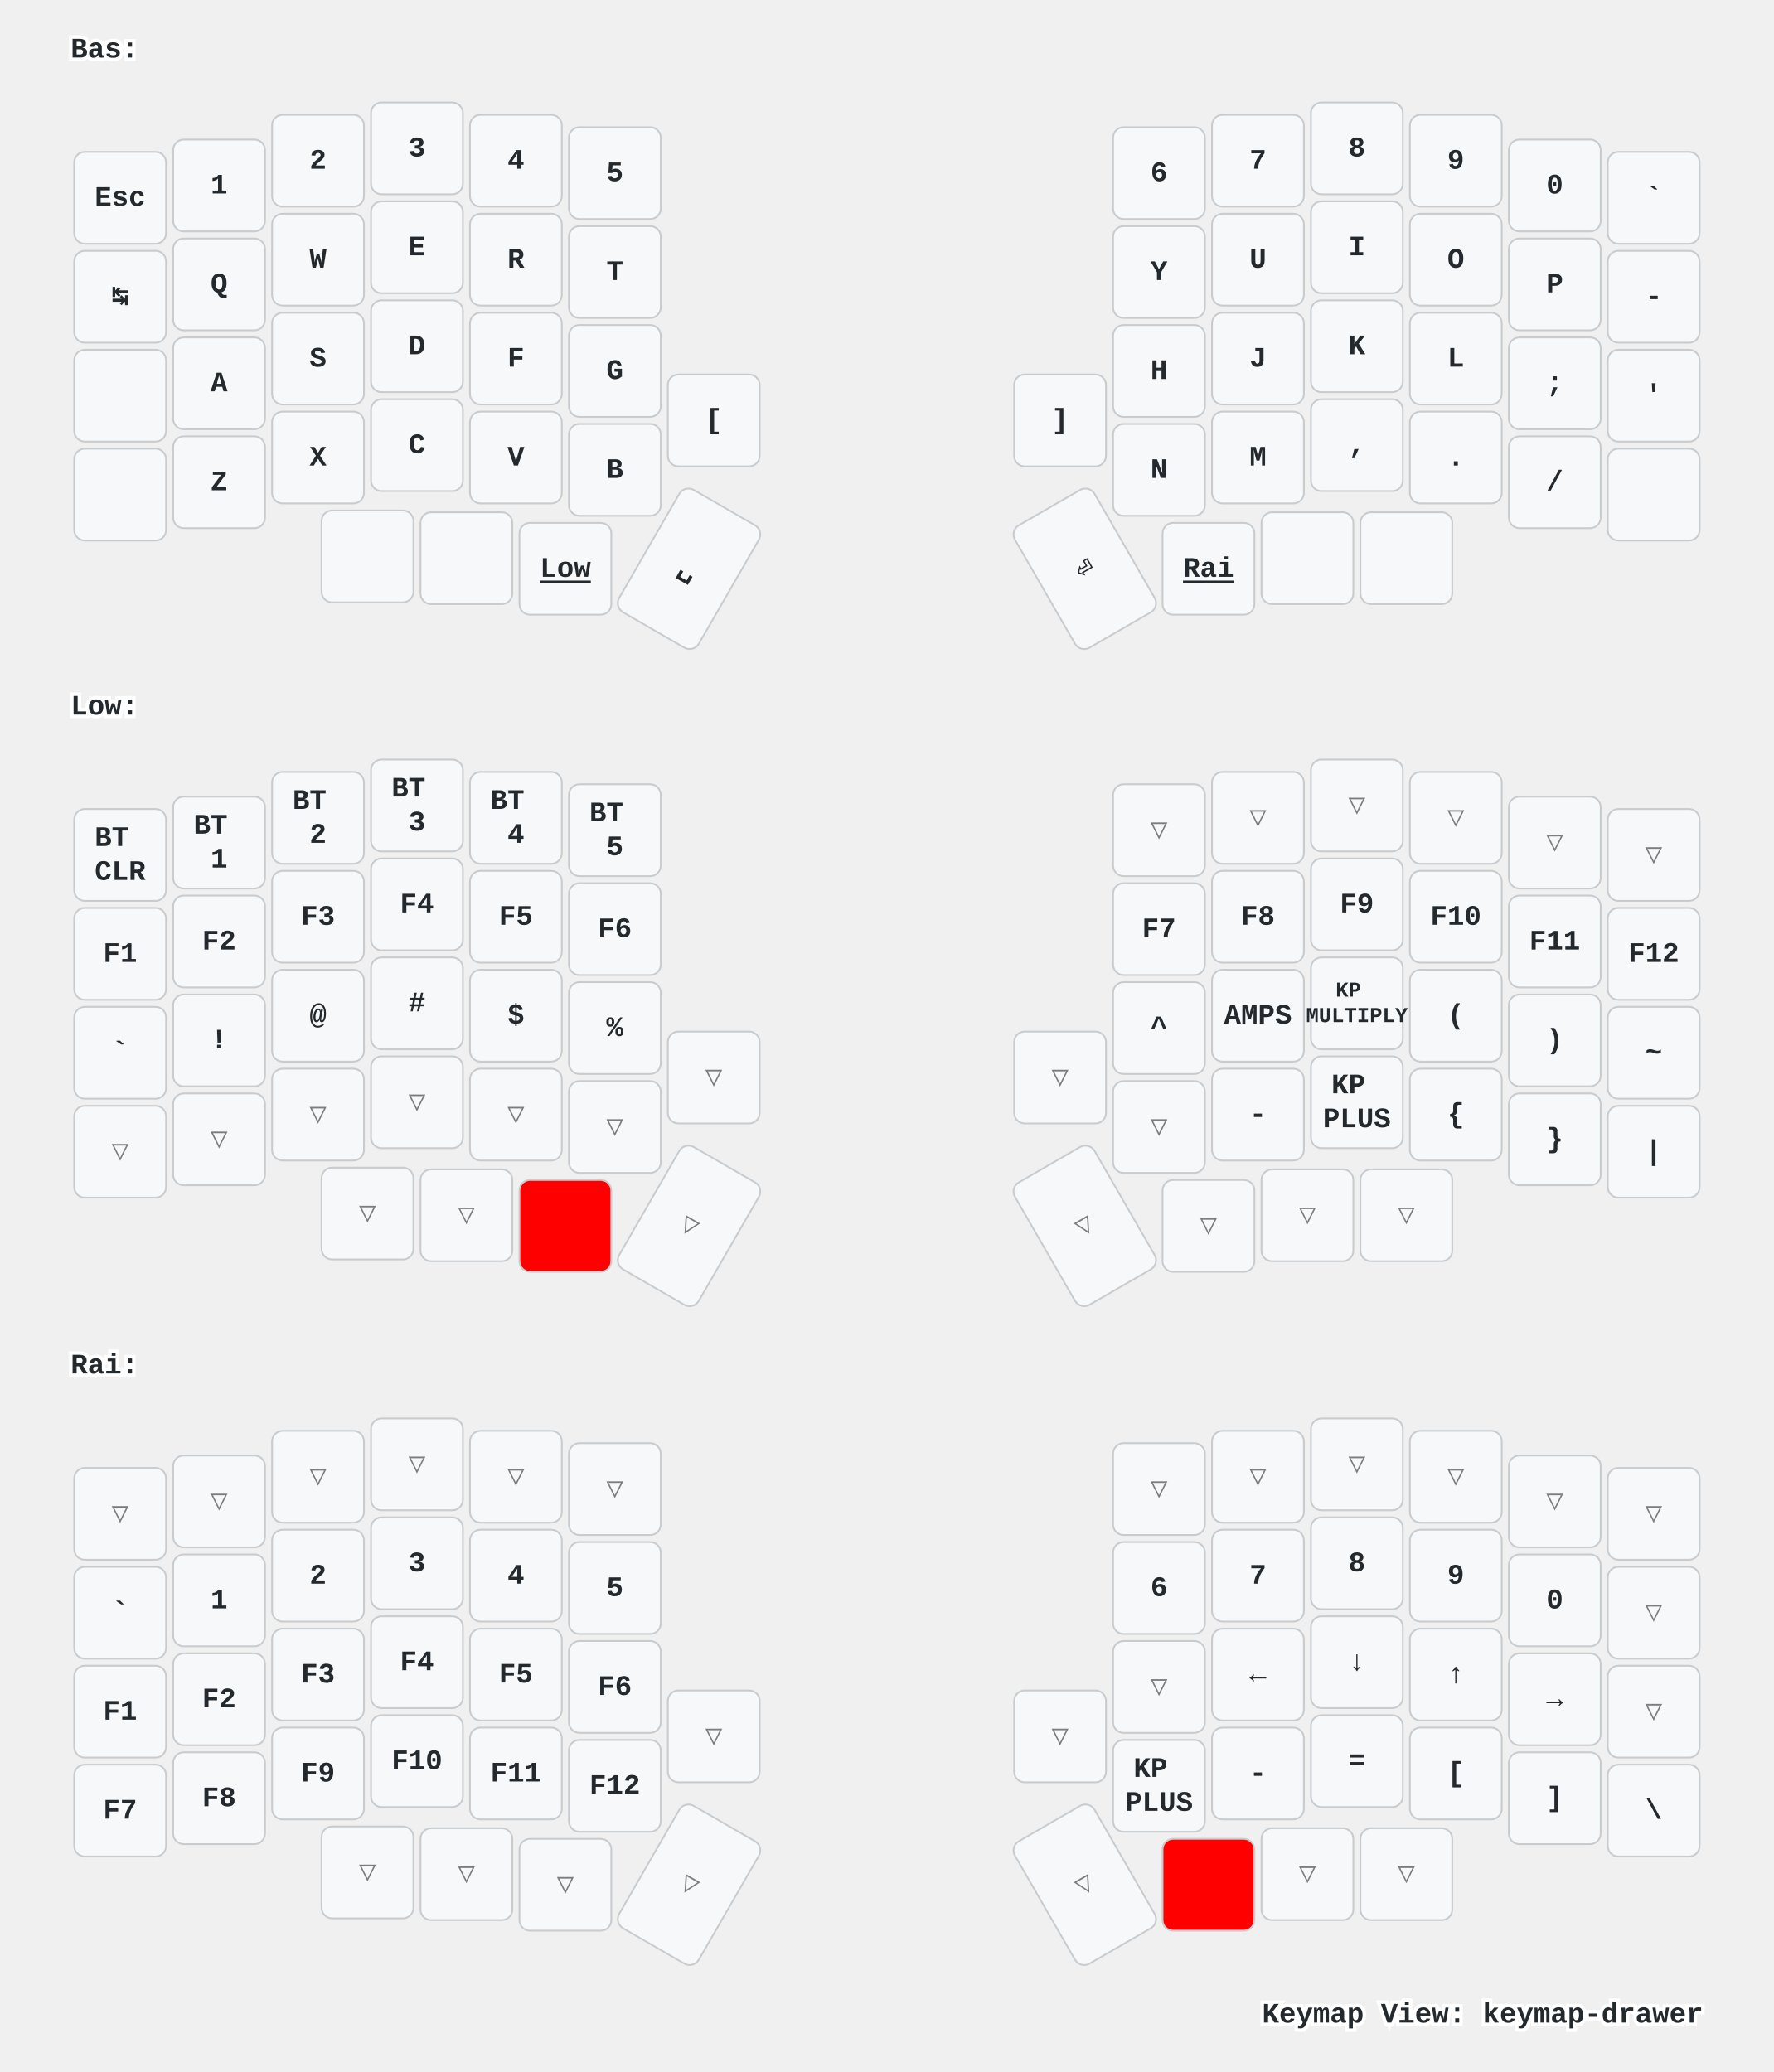
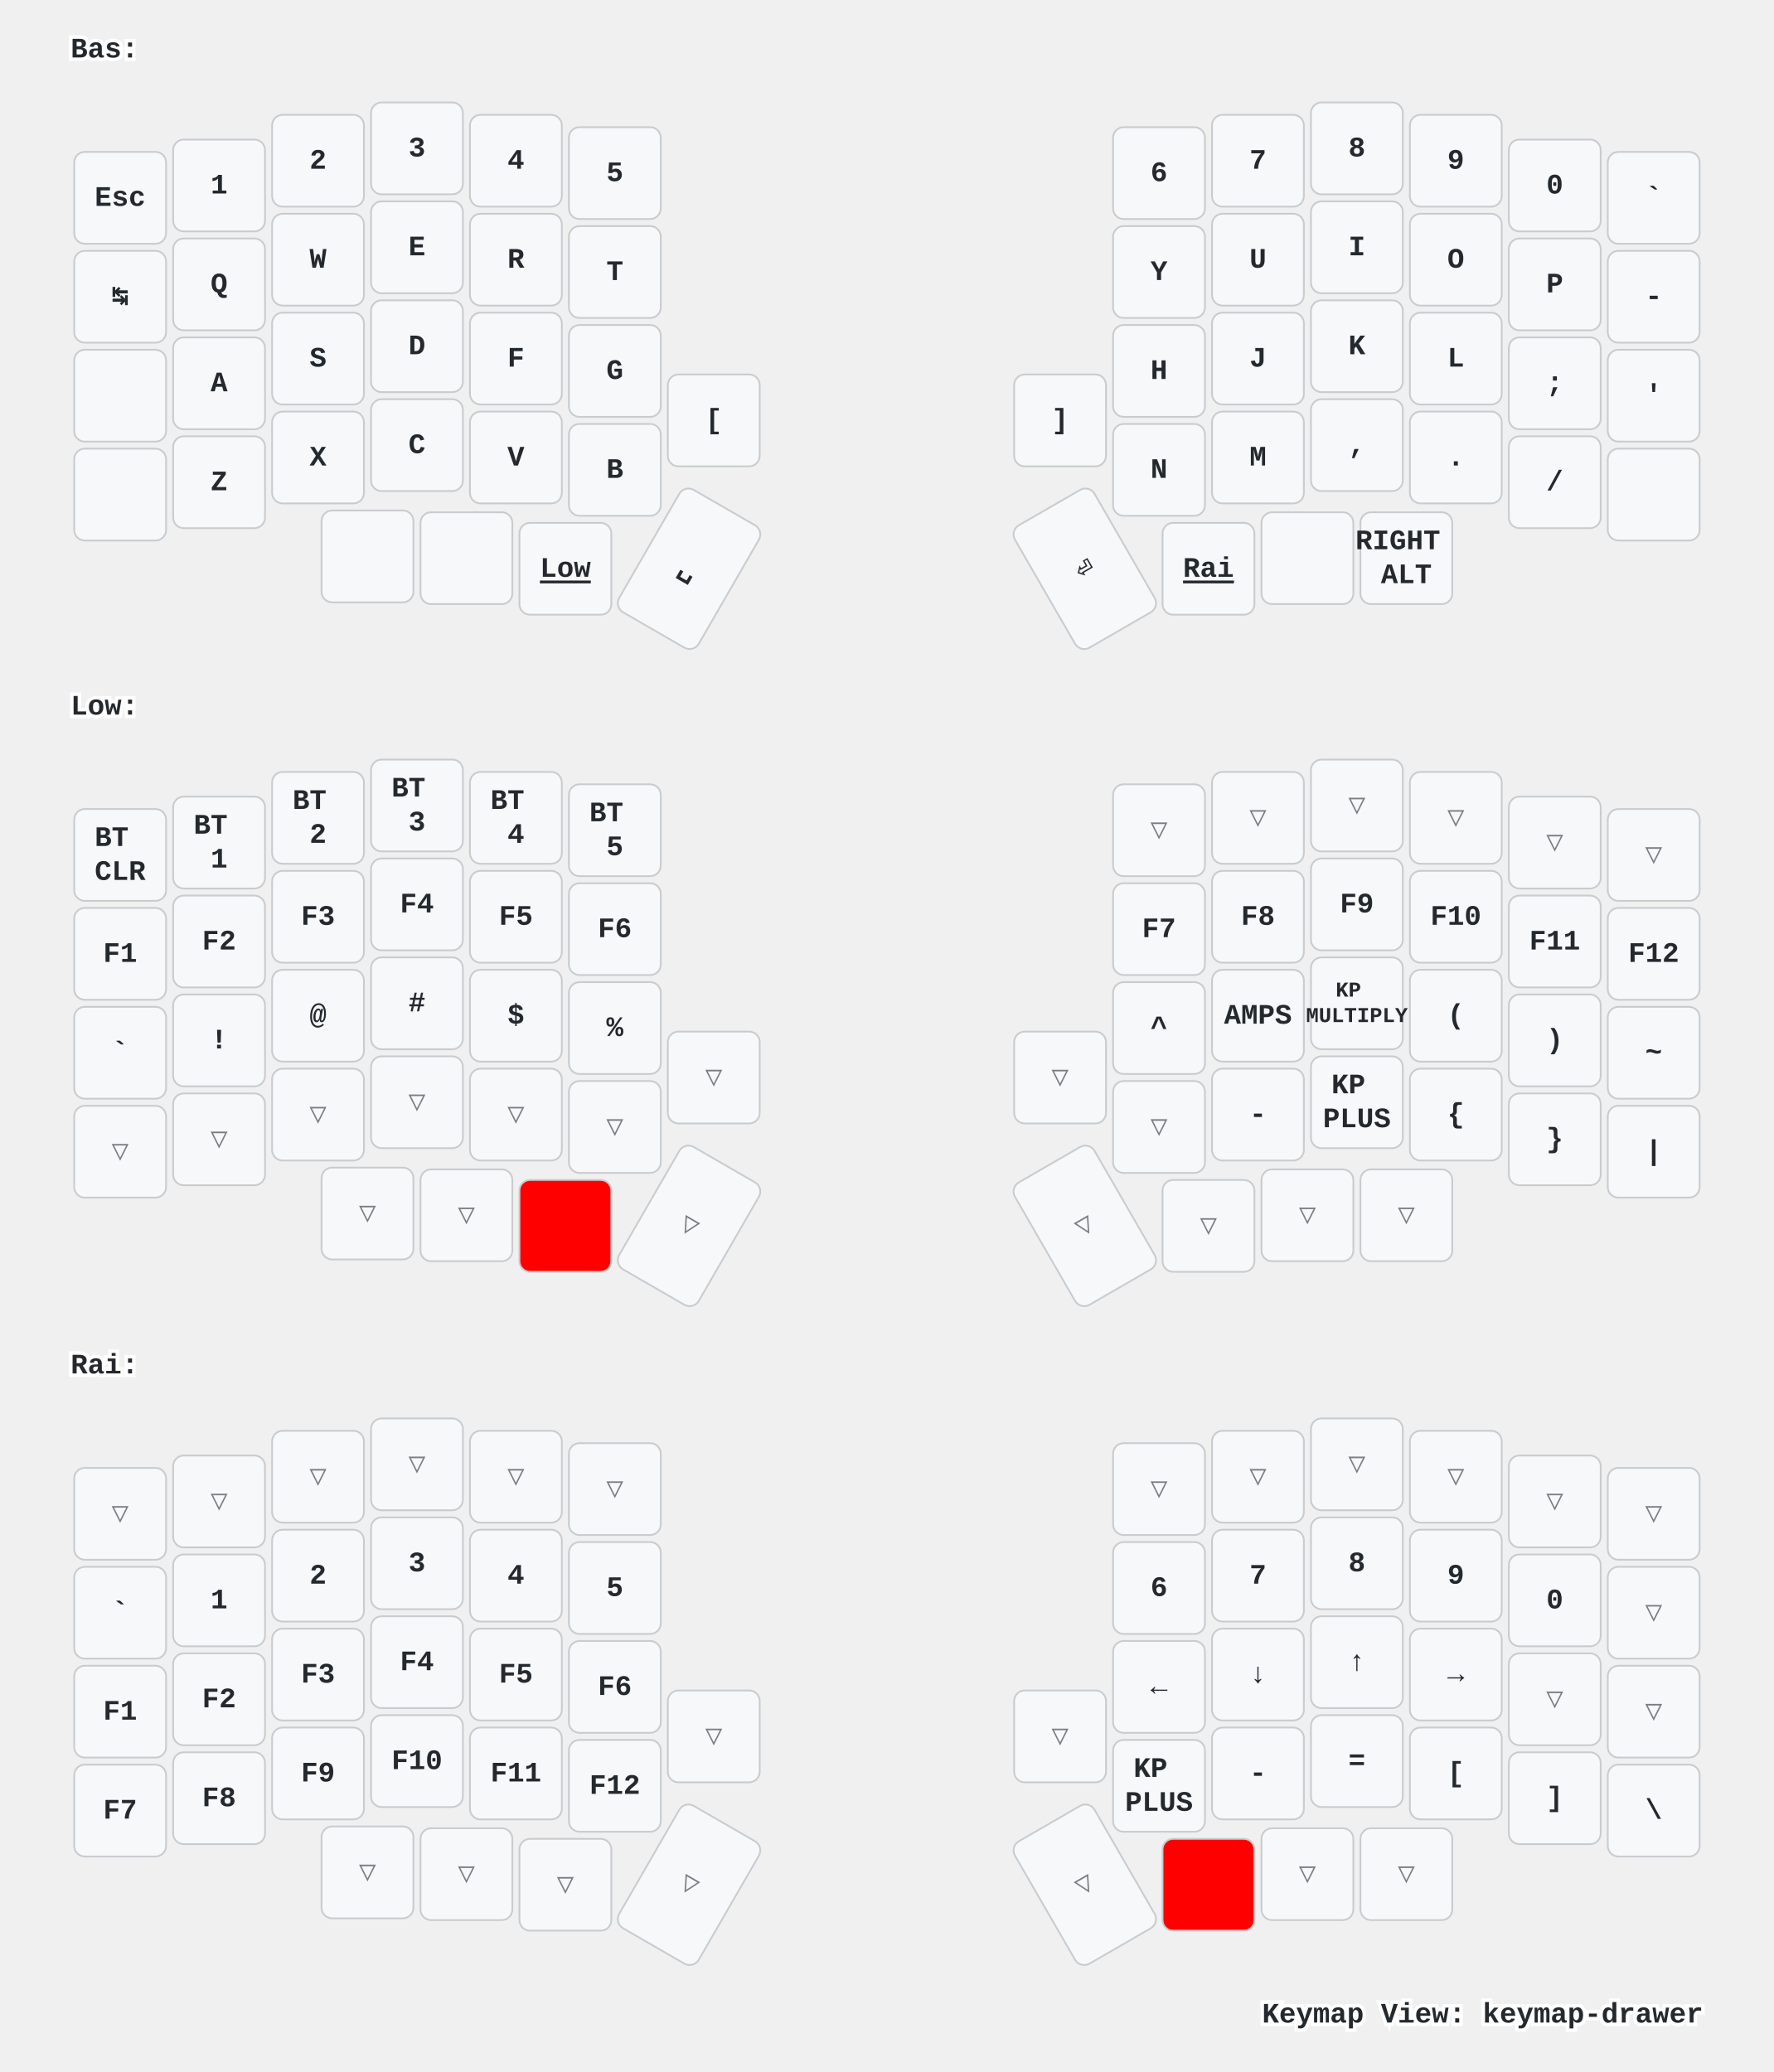
<svg xmlns="http://www.w3.org/2000/svg" xmlns:xlink="http://www.w3.org/1999/xlink" width="1004" height="1173" viewBox="0 0 1004 1173" class="keymap">
  <defs>/* start glyphs */
<svg id="mdi:apple-keyboard-command">
      <svg id="mdi-apple-keyboard-command" viewBox="0 0 24 24">
        <path d="M6,2A4,4 0 0,1 10,6V8H14V6A4,4 0 0,1 18,2A4,4 0 0,1 22,6A4,4 0 0,1 18,10H16V14H18A4,4 0 0,1 22,18A4,4 0 0,1 18,22A4,4 0 0,1 14,18V16H10V18A4,4 0 0,1 6,22A4,4 0 0,1 2,18A4,4 0 0,1 6,14H8V10H6A4,4 0 0,1 2,6A4,4 0 0,1 6,2M16,18A2,2 0 0,0 18,20A2,2 0 0,0 20,18A2,2 0 0,0 18,16H16V18M14,10H10V14H14V10M6,16A2,2 0 0,0 4,18A2,2 0 0,0 6,20A2,2 0 0,0 8,18V16H6M8,6A2,2 0 0,0 6,4A2,2 0 0,0 4,6A2,2 0 0,0 6,8H8V6M18,8A2,2 0 0,0 20,6A2,2 0 0,0 18,4A2,2 0 0,0 16,6V8H18Z" />
      </svg>
    </svg>
    <svg id="mdi:apple-keyboard-control">
      <svg id="mdi-apple-keyboard-control" viewBox="0 0 24 24">
        <path d="M19.78,11.78L18.36,13.19L12,6.83L5.64,13.19L4.22,11.78L12,4L19.78,11.78Z" />
      </svg>
    </svg>
    <svg id="mdi:apple-keyboard-option">
      <svg id="mdi-apple-keyboard-option" viewBox="0 0 24 24">
        <path d="M3,4H9.11L16.15,18H21V20H14.88L7.84,6H3V4M14,4H21V6H14V4Z" />
      </svg>
    </svg>
    <svg id="mdi:apple-keyboard-shift">
      <svg id="mdi-apple-keyboard-shift" viewBox="0 0 24 24">
        <path d="M15,18V12H17.17L12,6.83L6.83,12H9V18H15M12,4L22,14H17V20H7V14H2L12,4Z" />
      </svg>
    </svg>
    <svg id="mdi:backspace-outline">
      <svg id="mdi-backspace-outline" viewBox="0 0 24 24">
        <path d="M19,15.59L17.59,17L14,13.41L10.41,17L9,15.59L12.59,12L9,8.41L10.41,7L14,10.59L17.59,7L19,8.41L15.41,12L19,15.59M22,3A2,2 0 0,1 24,5V19A2,2 0 0,1 22,21H7C6.31,21 5.77,20.64 5.41,20.11L0,12L5.41,3.88C5.77,3.35 6.31,3 7,3H22M22,5H7L2.28,12L7,19H22V5Z" />
      </svg>
    </svg>
  </defs>/* end glyphs */
<style>/* inherit to force styles through use tags */
svg path {
    fill: inherit;
}

/* font and background color specifications */
svg.keymap {
    font-family: SFMono-Regular,Consolas,Liberation Mono,Menlo,monospace;
    font-size: 14px;
    font-kerning: normal;
    text-rendering: optimizeLegibility;
    fill: #24292e;
}

/* default key styling */
rect.key {
    fill: #f6f8fa;
}

rect.key, rect.combo {
    stroke: #c9cccf;
    stroke-width: 1;
}

/* default key side styling, only used is draw_key_sides is set */
rect.side {
    filter: brightness(90%);
}

/* color accent for combo boxes */
rect.combo, rect.combo-separate {
    fill: #cdf;
}

/* color accent for held keys */
rect.held, rect.combo.held {
    fill: #fdd;
}

/* color accent for ghost (optional) keys */
rect.ghost, rect.combo.ghost {
    stroke-dasharray: 4, 4;
    stroke-width: 2;
}

text {
    text-anchor: middle;
    dominant-baseline: middle;
}

/* styling for layer labels */
text.label {
    font-weight: bold;
    text-anchor: start;
    stroke: white;
    stroke-width: 4;
    paint-order: stroke;
}

/* styling for optional footer */
text.footer {
    text-anchor: end;
    dominant-baseline: auto;
    stroke: white;
    stroke-width: 4;
    paint-order: stroke;
}

/* styling for combo tap, and key non-tap label text */
text.combo, text.hold, text.shifted, text.left, text.right {
    font-size: 11px;
}

text.hold {
    text-anchor: middle;
    dominant-baseline: auto;
}

text.shifted {
    text-anchor: middle;
    dominant-baseline: hanging;
}

text.left {
    text-anchor: start;
}

text.right {
    text-anchor: end;
}

text.layer-activator {
    text-decoration: underline;
}

/* styling for hold/shifted label text in combo box */
text.combo.hold, text.combo.shifted, text.combo.left, text.combo.right {
    font-size: 8px;
}

/* lighter symbol for transparent keys */
text.trans {
    fill: #7b7e81;
}

/* styling for combo dendrons */
path.combo {
    stroke-width: 1;
    stroke: gray;
    fill: none;
}

/* Start Tabler Icons Cleanup */
/* cannot use height/width with glyphs */
.icon-tabler &gt; path {
    fill: inherit;
    stroke: inherit;
    stroke-width: 2;
}
/* hide tabler's default box */
.icon-tabler &gt; path[stroke="none"][fill="none"] {
    visibility: hidden;
}
/* End Tabler Icons Cleanup */

/* For default sytles, see https://github.com/caksoylar/keymap-drawer/blob/main/keymap_drawer/config.py#L85 */

svg.keymap {
  font-family: Ubuntu Mono, Inconsolata, Consolas, Liberation Mono, Menlo, monospace;
  font-size: 16px;
  font-weight: bold;
  text-rendering: optimizeLegibility;
}

/* Color accent for held keys
red = #f00
green = #0f0
blue = #00f
yellow = #ff0
cyan = #0ff
magenta = #f0f
white = #fff
black = #000
grey = #888
light grey = #ccc
#ffc
*/
rect.held, rect.combo.held {
    fill: #f00;
}

/* Technique borrowed and extended from https://github.com/englmaxi/zmk-config/blob/master/keymap-drawer/config.yaml */
.sym_sub_text.tap {
  translate: -5px 2px;
  font-size: 20px;
}
.sym_sub_text.shifted {
  translate: 10px 13px;
  font-size: 10px;
  opacity: 1.0;
}
.combo.sym_sub_text.tap {
  translate: -1px 1px;
}
.combo.sym_sub_text.shifted {
  translate: 7px 5px;
  font-size: 10px;
  opacity: 1.0;
}

/* Toggle */
.toggle.shifted {
  translate: -10px 12px;
}

.toggle.hold {
  translate: 13px -23px;
}

/* Variant for tap-dances */
.tap_dance.tap {
  translate: -7px 0px;
  font-size: 12px;
}
.tap_dance.shifted {
  translate: 7px 17px;
  font-size: 12px;
  opacity: 1.0;
}

/* Variant for symbol next to symbol */
.sym_by_sym.tap {
  translate: -6px 0px;
}
.sym_by_sym.shifted {
  translate: 10px 12px;
  opacity: 1.0;
}

.combo.sym_by_sym.tap {
  translate: -35px 0px;
}
.combo.sym_by_sym.shifted {
  translate: 35px 20px;
  opacity: 1.0;
}

.combo.sym_by_sym.hold {
  visibility: hidden;
}

/* hide hold box for combo sym_by_sym */
.combo.sym_by_sym.hold &gt; path[stroke="none"][fill="none"] {
  visibility: hidden;
}
</style>
  <g transform="translate(40, 0)" class="layer-Bas">
    <text x="0" y="28" class="label" id="Bas">Bas:</text>
    <g transform="translate(0, 56)">
      <g transform="translate(28, 56)" class="key keypos-0">
        <rect rx="6" ry="6" x="-26" y="-26" width="52" height="52" class="key" />
        <text x="0" y="0" class="key tap">Esc</text>
      </g>
      <g transform="translate(84, 49)" class="key keypos-1">
        <rect rx="6" ry="6" x="-26" y="-26" width="52" height="52" class="key" />
        <text x="0" y="0" class="key tap">1</text>
      </g>
      <g transform="translate(140, 35)" class="key keypos-2">
        <rect rx="6" ry="6" x="-26" y="-26" width="52" height="52" class="key" />
        <text x="0" y="0" class="key tap">2</text>
      </g>
      <g transform="translate(196, 28)" class="key keypos-3">
        <rect rx="6" ry="6" x="-26" y="-26" width="52" height="52" class="key" />
        <text x="0" y="0" class="key tap">3</text>
      </g>
      <g transform="translate(252, 35)" class="key keypos-4">
        <rect rx="6" ry="6" x="-26" y="-26" width="52" height="52" class="key" />
        <text x="0" y="0" class="key tap">4</text>
      </g>
      <g transform="translate(308, 42)" class="key keypos-5">
        <rect rx="6" ry="6" x="-26" y="-26" width="52" height="52" class="key" />
        <text x="0" y="0" class="key tap">5</text>
      </g>
      <g transform="translate(616, 42)" class="key keypos-6">
        <rect rx="6" ry="6" x="-26" y="-26" width="52" height="52" class="key" />
        <text x="0" y="0" class="key tap">6</text>
      </g>
      <g transform="translate(672, 35)" class="key keypos-7">
        <rect rx="6" ry="6" x="-26" y="-26" width="52" height="52" class="key" />
        <text x="0" y="0" class="key tap">7</text>
      </g>
      <g transform="translate(728, 28)" class="key keypos-8">
        <rect rx="6" ry="6" x="-26" y="-26" width="52" height="52" class="key" />
        <text x="0" y="0" class="key tap">8</text>
      </g>
      <g transform="translate(784, 35)" class="key keypos-9">
        <rect rx="6" ry="6" x="-26" y="-26" width="52" height="52" class="key" />
        <text x="0" y="0" class="key tap">9</text>
      </g>
      <g transform="translate(840, 49)" class="key keypos-10">
        <rect rx="6" ry="6" x="-26" y="-26" width="52" height="52" class="key" />
        <text x="0" y="0" class="key tap">0</text>
      </g>
      <g transform="translate(896, 56)" class="key keypos-11">
        <rect rx="6" ry="6" x="-26" y="-26" width="52" height="52" class="key" />
        <text x="0" y="0" class="key tap">`</text>
      </g>
      <g transform="translate(28, 112)" class="key keypos-12">
        <rect rx="6" ry="6" x="-26" y="-26" width="52" height="52" class="key" />
        <text x="0" y="0" class="key tap">↹</text>
      </g>
      <g transform="translate(84, 105)" class="key keypos-13">
        <rect rx="6" ry="6" x="-26" y="-26" width="52" height="52" class="key" />
        <text x="0" y="0" class="key tap">Q</text>
      </g>
      <g transform="translate(140, 91)" class="key keypos-14">
        <rect rx="6" ry="6" x="-26" y="-26" width="52" height="52" class="key" />
        <text x="0" y="0" class="key tap">W</text>
      </g>
      <g transform="translate(196, 84)" class="key keypos-15">
        <rect rx="6" ry="6" x="-26" y="-26" width="52" height="52" class="key" />
        <text x="0" y="0" class="key tap">E</text>
      </g>
      <g transform="translate(252, 91)" class="key keypos-16">
        <rect rx="6" ry="6" x="-26" y="-26" width="52" height="52" class="key" />
        <text x="0" y="0" class="key tap">R</text>
      </g>
      <g transform="translate(308, 98)" class="key keypos-17">
        <rect rx="6" ry="6" x="-26" y="-26" width="52" height="52" class="key" />
        <text x="0" y="0" class="key tap">T</text>
      </g>
      <g transform="translate(616, 98)" class="key keypos-18">
        <rect rx="6" ry="6" x="-26" y="-26" width="52" height="52" class="key" />
        <text x="0" y="0" class="key tap">Y</text>
      </g>
      <g transform="translate(672, 91)" class="key keypos-19">
        <rect rx="6" ry="6" x="-26" y="-26" width="52" height="52" class="key" />
        <text x="0" y="0" class="key tap">U</text>
      </g>
      <g transform="translate(728, 84)" class="key keypos-20">
        <rect rx="6" ry="6" x="-26" y="-26" width="52" height="52" class="key" />
        <text x="0" y="0" class="key tap">I</text>
      </g>
      <g transform="translate(784, 91)" class="key keypos-21">
        <rect rx="6" ry="6" x="-26" y="-26" width="52" height="52" class="key" />
        <text x="0" y="0" class="key tap">O</text>
      </g>
      <g transform="translate(840, 105)" class="key keypos-22">
        <rect rx="6" ry="6" x="-26" y="-26" width="52" height="52" class="key" />
        <text x="0" y="0" class="key tap">P</text>
      </g>
      <g transform="translate(896, 112)" class="key keypos-23">
        <rect rx="6" ry="6" x="-26" y="-26" width="52" height="52" class="key" />
        <text x="0" y="0" class="key tap">-</text>
      </g>
      <g transform="translate(28, 168)" class="key keypos-24">
        <rect rx="6" ry="6" x="-26" y="-26" width="52" height="52" class="key" />
        <use href="#mdi:apple-keyboard-control" xlink:href="#mdi:apple-keyboard-control" x="-9" y="-9" height="18" width="18.0" class="key tap glyph mdi:apple-keyboard-control" />
      </g>
      <g transform="translate(84, 161)" class="key keypos-25">
        <rect rx="6" ry="6" x="-26" y="-26" width="52" height="52" class="key" />
        <text x="0" y="0" class="key tap">A</text>
      </g>
      <g transform="translate(140, 147)" class="key keypos-26">
        <rect rx="6" ry="6" x="-26" y="-26" width="52" height="52" class="key" />
        <text x="0" y="0" class="key tap">S</text>
      </g>
      <g transform="translate(196, 140)" class="key keypos-27">
        <rect rx="6" ry="6" x="-26" y="-26" width="52" height="52" class="key" />
        <text x="0" y="0" class="key tap">D</text>
      </g>
      <g transform="translate(252, 147)" class="key keypos-28">
        <rect rx="6" ry="6" x="-26" y="-26" width="52" height="52" class="key" />
        <text x="0" y="0" class="key tap">F</text>
      </g>
      <g transform="translate(308, 154)" class="key keypos-29">
        <rect rx="6" ry="6" x="-26" y="-26" width="52" height="52" class="key" />
        <text x="0" y="0" class="key tap">G</text>
      </g>
      <g transform="translate(616, 154)" class="key keypos-30">
        <rect rx="6" ry="6" x="-26" y="-26" width="52" height="52" class="key" />
        <text x="0" y="0" class="key tap">H</text>
      </g>
      <g transform="translate(672, 147)" class="key keypos-31">
        <rect rx="6" ry="6" x="-26" y="-26" width="52" height="52" class="key" />
        <text x="0" y="0" class="key tap">J</text>
      </g>
      <g transform="translate(728, 140)" class="key keypos-32">
        <rect rx="6" ry="6" x="-26" y="-26" width="52" height="52" class="key" />
        <text x="0" y="0" class="key tap">K</text>
      </g>
      <g transform="translate(784, 147)" class="key keypos-33">
        <rect rx="6" ry="6" x="-26" y="-26" width="52" height="52" class="key" />
        <text x="0" y="0" class="key tap">L</text>
      </g>
      <g transform="translate(840, 161)" class="key keypos-34">
        <rect rx="6" ry="6" x="-26" y="-26" width="52" height="52" class="key" />
        <text x="0" y="0" class="key tap">;</text>
      </g>
      <g transform="translate(896, 168)" class="key keypos-35">
        <rect rx="6" ry="6" x="-26" y="-26" width="52" height="52" class="key" />
        <text x="0" y="0" class="key tap">'</text>
      </g>
      <g transform="translate(28, 224)" class="key keypos-36">
        <rect rx="6" ry="6" x="-26" y="-26" width="52" height="52" class="key" />
        <use href="#mdi:apple-keyboard-shift" xlink:href="#mdi:apple-keyboard-shift" x="-9" y="-9" height="18" width="18.0" class="key tap glyph mdi:apple-keyboard-shift" />
      </g>
      <g transform="translate(84, 217)" class="key keypos-37">
        <rect rx="6" ry="6" x="-26" y="-26" width="52" height="52" class="key" />
        <text x="0" y="0" class="key tap">Z</text>
      </g>
      <g transform="translate(140, 203)" class="key keypos-38">
        <rect rx="6" ry="6" x="-26" y="-26" width="52" height="52" class="key" />
        <text x="0" y="0" class="key tap">X</text>
      </g>
      <g transform="translate(196, 196)" class="key keypos-39">
        <rect rx="6" ry="6" x="-26" y="-26" width="52" height="52" class="key" />
        <text x="0" y="0" class="key tap">C</text>
      </g>
      <g transform="translate(252, 203)" class="key keypos-40">
        <rect rx="6" ry="6" x="-26" y="-26" width="52" height="52" class="key" />
        <text x="0" y="0" class="key tap">V</text>
      </g>
      <g transform="translate(308, 210)" class="key keypos-41">
        <rect rx="6" ry="6" x="-26" y="-26" width="52" height="52" class="key" />
        <text x="0" y="0" class="key tap">B</text>
      </g>
      <g transform="translate(364, 182)" class="key keypos-42">
        <rect rx="6" ry="6" x="-26" y="-26" width="52" height="52" class="key" />
        <text x="0" y="0" class="key tap">[</text>
      </g>
      <g transform="translate(560, 182)" class="key keypos-43">
        <rect rx="6" ry="6" x="-26" y="-26" width="52" height="52" class="key" />
        <text x="0" y="0" class="key tap">]</text>
      </g>
      <g transform="translate(616, 210)" class="key keypos-44">
        <rect rx="6" ry="6" x="-26" y="-26" width="52" height="52" class="key" />
        <text x="0" y="0" class="key tap">N</text>
      </g>
      <g transform="translate(672, 203)" class="key keypos-45">
        <rect rx="6" ry="6" x="-26" y="-26" width="52" height="52" class="key" />
        <text x="0" y="0" class="key tap">M</text>
      </g>
      <g transform="translate(728, 196)" class="key keypos-46">
        <rect rx="6" ry="6" x="-26" y="-26" width="52" height="52" class="key" />
        <text x="0" y="0" class="key tap">,</text>
      </g>
      <g transform="translate(784, 203)" class="key keypos-47">
        <rect rx="6" ry="6" x="-26" y="-26" width="52" height="52" class="key" />
        <text x="0" y="0" class="key tap">.</text>
      </g>
      <g transform="translate(840, 217)" class="key keypos-48">
        <rect rx="6" ry="6" x="-26" y="-26" width="52" height="52" class="key" />
        <text x="0" y="0" class="key tap">/</text>
      </g>
      <g transform="translate(896, 224)" class="key keypos-49">
        <rect rx="6" ry="6" x="-26" y="-26" width="52" height="52" class="key" />
        <use href="#mdi:apple-keyboard-shift" xlink:href="#mdi:apple-keyboard-shift" x="-9" y="-9" height="18" width="18.0" class="key tap glyph mdi:apple-keyboard-shift" />
      </g>
      <g transform="translate(168, 259)" class="key keypos-50">
        <rect rx="6" ry="6" x="-26" y="-26" width="52" height="52" class="key" />
        <use href="#mdi:apple-keyboard-option" xlink:href="#mdi:apple-keyboard-option" x="-9" y="-9" height="18" width="18.0" class="key tap glyph mdi:apple-keyboard-option" />
      </g>
      <g transform="translate(224, 260)" class="key keypos-51">
        <rect rx="6" ry="6" x="-26" y="-26" width="52" height="52" class="key" />
        <use href="#mdi:apple-keyboard-command" xlink:href="#mdi:apple-keyboard-command" x="-9" y="-9" height="18" width="18.0" class="key tap glyph mdi:apple-keyboard-command" />
      </g>
      <g transform="translate(280, 266)" class="key keypos-52">
        <rect rx="6" ry="6" x="-26" y="-26" width="52" height="52" class="key" />
        <a href="#Low">
          <text x="0" y="0" class="key tap layer-activator">Low</text>
        </a>
      </g>
      <g transform="translate(350, 266) rotate(30.0)" class="key keypos-53">
        <rect rx="6" ry="6" x="-26" y="-40" width="52" height="80" class="key" />
        <text x="0" y="0" class="key tap">␣</text>
      </g>
      <g transform="translate(574, 266) rotate(-30.0)" class="key keypos-54">
        <rect rx="6" ry="6" x="-26" y="-40" width="52" height="80" class="key" />
        <text x="0" y="0" class="key tap">⏎</text>
      </g>
      <g transform="translate(644, 266)" class="key keypos-55">
        <rect rx="6" ry="6" x="-26" y="-26" width="52" height="52" class="key" />
        <a href="#Rai">
          <text x="0" y="0" class="key tap layer-activator">Rai</text>
        </a>
      </g>
      <g transform="translate(700, 260)" class="key keypos-56">
        <rect rx="6" ry="6" x="-26" y="-26" width="52" height="52" class="key" />
        <use href="#mdi:backspace-outline" xlink:href="#mdi:backspace-outline" x="-9" y="-9" height="18" width="18.0" class="key tap glyph mdi:backspace-outline" />
      </g>
      <g transform="translate(756, 260)" class="key keypos-57">
        <rect rx="6" ry="6" x="-26" y="-26" width="52" height="52" class="key" />
-         <use href="#mdi:apple-keyboard-command" xlink:href="#mdi:apple-keyboard-command" x="-9" y="-9" height="18" width="18.0" class="key tap glyph mdi:apple-keyboard-command" />
+         <text x="0" y="0" class="key tap">
+           <tspan x="0" dy="-0.6em">RIGHT</tspan>
+           <tspan x="0" dy="1.2em">ALT</tspan>
+         </text>
      </g>
    </g>
  </g>
  <g transform="translate(40, 372)" class="layer-Low">
    <text x="0" y="28" class="label" id="Low">Low:</text>
    <g transform="translate(0, 56)">
      <g transform="translate(28, 56)" class="key keypos-0">
        <rect rx="6" ry="6" x="-26" y="-26" width="52" height="52" class="key" />
        <text x="0" y="0" class="key tap">
          <tspan x="0" dy="-0.6em">BT</tspan>
          <tspan x="0" dy="1.2em">CLR</tspan>
        </text>
      </g>
      <g transform="translate(84, 49)" class="key keypos-1">
        <rect rx="6" ry="6" x="-26" y="-26" width="52" height="52" class="key" />
        <text x="0" y="0" class="key tap">
          <tspan x="0" dy="-0.6em">BT</tspan>
          <tspan x="0" dy="1.2em">1</tspan>
        </text>
      </g>
      <g transform="translate(140, 35)" class="key keypos-2">
        <rect rx="6" ry="6" x="-26" y="-26" width="52" height="52" class="key" />
        <text x="0" y="0" class="key tap">
          <tspan x="0" dy="-0.6em">BT</tspan>
          <tspan x="0" dy="1.2em">2</tspan>
        </text>
      </g>
      <g transform="translate(196, 28)" class="key keypos-3">
        <rect rx="6" ry="6" x="-26" y="-26" width="52" height="52" class="key" />
        <text x="0" y="0" class="key tap">
          <tspan x="0" dy="-0.6em">BT</tspan>
          <tspan x="0" dy="1.2em">3</tspan>
        </text>
      </g>
      <g transform="translate(252, 35)" class="key keypos-4">
        <rect rx="6" ry="6" x="-26" y="-26" width="52" height="52" class="key" />
        <text x="0" y="0" class="key tap">
          <tspan x="0" dy="-0.6em">BT</tspan>
          <tspan x="0" dy="1.2em">4</tspan>
        </text>
      </g>
      <g transform="translate(308, 42)" class="key keypos-5">
        <rect rx="6" ry="6" x="-26" y="-26" width="52" height="52" class="key" />
        <text x="0" y="0" class="key tap">
          <tspan x="0" dy="-0.6em">BT</tspan>
          <tspan x="0" dy="1.2em">5</tspan>
        </text>
      </g>
      <g transform="translate(616, 42)" class="key trans keypos-6">
        <rect rx="6" ry="6" x="-26" y="-26" width="52" height="52" class="key trans" />
        <text x="0" y="0" class="key trans tap">▽</text>
      </g>
      <g transform="translate(672, 35)" class="key trans keypos-7">
        <rect rx="6" ry="6" x="-26" y="-26" width="52" height="52" class="key trans" />
        <text x="0" y="0" class="key trans tap">▽</text>
      </g>
      <g transform="translate(728, 28)" class="key trans keypos-8">
        <rect rx="6" ry="6" x="-26" y="-26" width="52" height="52" class="key trans" />
        <text x="0" y="0" class="key trans tap">▽</text>
      </g>
      <g transform="translate(784, 35)" class="key trans keypos-9">
        <rect rx="6" ry="6" x="-26" y="-26" width="52" height="52" class="key trans" />
        <text x="0" y="0" class="key trans tap">▽</text>
      </g>
      <g transform="translate(840, 49)" class="key trans keypos-10">
        <rect rx="6" ry="6" x="-26" y="-26" width="52" height="52" class="key trans" />
        <text x="0" y="0" class="key trans tap">▽</text>
      </g>
      <g transform="translate(896, 56)" class="key trans keypos-11">
        <rect rx="6" ry="6" x="-26" y="-26" width="52" height="52" class="key trans" />
        <text x="0" y="0" class="key trans tap">▽</text>
      </g>
      <g transform="translate(28, 112)" class="key keypos-12">
        <rect rx="6" ry="6" x="-26" y="-26" width="52" height="52" class="key" />
        <text x="0" y="0" class="key tap">F1</text>
      </g>
      <g transform="translate(84, 105)" class="key keypos-13">
        <rect rx="6" ry="6" x="-26" y="-26" width="52" height="52" class="key" />
        <text x="0" y="0" class="key tap">F2</text>
      </g>
      <g transform="translate(140, 91)" class="key keypos-14">
        <rect rx="6" ry="6" x="-26" y="-26" width="52" height="52" class="key" />
        <text x="0" y="0" class="key tap">F3</text>
      </g>
      <g transform="translate(196, 84)" class="key keypos-15">
        <rect rx="6" ry="6" x="-26" y="-26" width="52" height="52" class="key" />
        <text x="0" y="0" class="key tap">F4</text>
      </g>
      <g transform="translate(252, 91)" class="key keypos-16">
        <rect rx="6" ry="6" x="-26" y="-26" width="52" height="52" class="key" />
        <text x="0" y="0" class="key tap">F5</text>
      </g>
      <g transform="translate(308, 98)" class="key keypos-17">
        <rect rx="6" ry="6" x="-26" y="-26" width="52" height="52" class="key" />
        <text x="0" y="0" class="key tap">F6</text>
      </g>
      <g transform="translate(616, 98)" class="key keypos-18">
        <rect rx="6" ry="6" x="-26" y="-26" width="52" height="52" class="key" />
        <text x="0" y="0" class="key tap">F7</text>
      </g>
      <g transform="translate(672, 91)" class="key keypos-19">
        <rect rx="6" ry="6" x="-26" y="-26" width="52" height="52" class="key" />
        <text x="0" y="0" class="key tap">F8</text>
      </g>
      <g transform="translate(728, 84)" class="key keypos-20">
        <rect rx="6" ry="6" x="-26" y="-26" width="52" height="52" class="key" />
        <text x="0" y="0" class="key tap">F9</text>
      </g>
      <g transform="translate(784, 91)" class="key keypos-21">
        <rect rx="6" ry="6" x="-26" y="-26" width="52" height="52" class="key" />
        <text x="0" y="0" class="key tap">F10</text>
      </g>
      <g transform="translate(840, 105)" class="key keypos-22">
        <rect rx="6" ry="6" x="-26" y="-26" width="52" height="52" class="key" />
        <text x="0" y="0" class="key tap">F11</text>
      </g>
      <g transform="translate(896, 112)" class="key keypos-23">
        <rect rx="6" ry="6" x="-26" y="-26" width="52" height="52" class="key" />
        <text x="0" y="0" class="key tap">F12</text>
      </g>
      <g transform="translate(28, 168)" class="key keypos-24">
        <rect rx="6" ry="6" x="-26" y="-26" width="52" height="52" class="key" />
        <text x="0" y="0" class="key tap">`</text>
      </g>
      <g transform="translate(84, 161)" class="key keypos-25">
        <rect rx="6" ry="6" x="-26" y="-26" width="52" height="52" class="key" />
        <text x="0" y="0" class="key tap">!</text>
      </g>
      <g transform="translate(140, 147)" class="key keypos-26">
        <rect rx="6" ry="6" x="-26" y="-26" width="52" height="52" class="key" />
        <text x="0" y="0" class="key tap">@</text>
      </g>
      <g transform="translate(196, 140)" class="key keypos-27">
        <rect rx="6" ry="6" x="-26" y="-26" width="52" height="52" class="key" />
        <text x="0" y="0" class="key tap">#</text>
      </g>
      <g transform="translate(252, 147)" class="key keypos-28">
        <rect rx="6" ry="6" x="-26" y="-26" width="52" height="52" class="key" />
        <text x="0" y="0" class="key tap">$</text>
      </g>
      <g transform="translate(308, 154)" class="key keypos-29">
        <rect rx="6" ry="6" x="-26" y="-26" width="52" height="52" class="key" />
        <text x="0" y="0" class="key tap">%</text>
      </g>
      <g transform="translate(616, 154)" class="key keypos-30">
        <rect rx="6" ry="6" x="-26" y="-26" width="52" height="52" class="key" />
        <text x="0" y="0" class="key tap">^</text>
      </g>
      <g transform="translate(672, 147)" class="key keypos-31">
        <rect rx="6" ry="6" x="-26" y="-26" width="52" height="52" class="key" />
        <text x="0" y="0" class="key tap">AMPS</text>
      </g>
      <g transform="translate(728, 140)" class="key keypos-32">
        <rect rx="6" ry="6" x="-26" y="-26" width="52" height="52" class="key" />
        <text x="0" y="0" class="key tap">
          <tspan x="0" dy="-0.6em" style="font-size: 75%">KP</tspan>
          <tspan x="0" dy="1.2em" style="font-size: 75%">MULTIPLY</tspan>
        </text>
      </g>
      <g transform="translate(784, 147)" class="key keypos-33">
        <rect rx="6" ry="6" x="-26" y="-26" width="52" height="52" class="key" />
        <text x="0" y="0" class="key tap">(</text>
      </g>
      <g transform="translate(840, 161)" class="key keypos-34">
        <rect rx="6" ry="6" x="-26" y="-26" width="52" height="52" class="key" />
        <text x="0" y="0" class="key tap">)</text>
      </g>
      <g transform="translate(896, 168)" class="key keypos-35">
        <rect rx="6" ry="6" x="-26" y="-26" width="52" height="52" class="key" />
        <text x="0" y="0" class="key tap">~</text>
      </g>
      <g transform="translate(28, 224)" class="key trans keypos-36">
        <rect rx="6" ry="6" x="-26" y="-26" width="52" height="52" class="key trans" />
        <text x="0" y="0" class="key trans tap">▽</text>
      </g>
      <g transform="translate(84, 217)" class="key trans keypos-37">
        <rect rx="6" ry="6" x="-26" y="-26" width="52" height="52" class="key trans" />
        <text x="0" y="0" class="key trans tap">▽</text>
      </g>
      <g transform="translate(140, 203)" class="key trans keypos-38">
        <rect rx="6" ry="6" x="-26" y="-26" width="52" height="52" class="key trans" />
        <text x="0" y="0" class="key trans tap">▽</text>
      </g>
      <g transform="translate(196, 196)" class="key trans keypos-39">
        <rect rx="6" ry="6" x="-26" y="-26" width="52" height="52" class="key trans" />
        <text x="0" y="0" class="key trans tap">▽</text>
      </g>
      <g transform="translate(252, 203)" class="key trans keypos-40">
        <rect rx="6" ry="6" x="-26" y="-26" width="52" height="52" class="key trans" />
        <text x="0" y="0" class="key trans tap">▽</text>
      </g>
      <g transform="translate(308, 210)" class="key trans keypos-41">
        <rect rx="6" ry="6" x="-26" y="-26" width="52" height="52" class="key trans" />
        <text x="0" y="0" class="key trans tap">▽</text>
      </g>
      <g transform="translate(364, 182)" class="key trans keypos-42">
        <rect rx="6" ry="6" x="-26" y="-26" width="52" height="52" class="key trans" />
        <text x="0" y="0" class="key trans tap">▽</text>
      </g>
      <g transform="translate(560, 182)" class="key trans keypos-43">
        <rect rx="6" ry="6" x="-26" y="-26" width="52" height="52" class="key trans" />
        <text x="0" y="0" class="key trans tap">▽</text>
      </g>
      <g transform="translate(616, 210)" class="key trans keypos-44">
        <rect rx="6" ry="6" x="-26" y="-26" width="52" height="52" class="key trans" />
        <text x="0" y="0" class="key trans tap">▽</text>
      </g>
      <g transform="translate(672, 203)" class="key keypos-45">
        <rect rx="6" ry="6" x="-26" y="-26" width="52" height="52" class="key" />
        <text x="0" y="0" class="key tap">-</text>
      </g>
      <g transform="translate(728, 196)" class="key keypos-46">
        <rect rx="6" ry="6" x="-26" y="-26" width="52" height="52" class="key" />
        <text x="0" y="0" class="key tap">
          <tspan x="0" dy="-0.6em">KP</tspan>
          <tspan x="0" dy="1.2em">PLUS</tspan>
        </text>
      </g>
      <g transform="translate(784, 203)" class="key keypos-47">
        <rect rx="6" ry="6" x="-26" y="-26" width="52" height="52" class="key" />
        <text x="0" y="0" class="key tap">{</text>
      </g>
      <g transform="translate(840, 217)" class="key keypos-48">
        <rect rx="6" ry="6" x="-26" y="-26" width="52" height="52" class="key" />
        <text x="0" y="0" class="key tap">}</text>
      </g>
      <g transform="translate(896, 224)" class="key keypos-49">
        <rect rx="6" ry="6" x="-26" y="-26" width="52" height="52" class="key" />
        <text x="0" y="0" class="key tap">|</text>
      </g>
      <g transform="translate(168, 259)" class="key trans keypos-50">
        <rect rx="6" ry="6" x="-26" y="-26" width="52" height="52" class="key trans" />
        <text x="0" y="0" class="key trans tap">▽</text>
      </g>
      <g transform="translate(224, 260)" class="key trans keypos-51">
        <rect rx="6" ry="6" x="-26" y="-26" width="52" height="52" class="key trans" />
        <text x="0" y="0" class="key trans tap">▽</text>
      </g>
      <g transform="translate(280, 266)" class="key held keypos-52">
        <rect rx="6" ry="6" x="-26" y="-26" width="52" height="52" class="key held" />
      </g>
      <g transform="translate(350, 266) rotate(30.0)" class="key trans keypos-53">
        <rect rx="6" ry="6" x="-26" y="-40" width="52" height="80" class="key trans" />
        <text x="0" y="0" class="key trans tap">▽</text>
      </g>
      <g transform="translate(574, 266) rotate(-30.0)" class="key trans keypos-54">
        <rect rx="6" ry="6" x="-26" y="-40" width="52" height="80" class="key trans" />
        <text x="0" y="0" class="key trans tap">▽</text>
      </g>
      <g transform="translate(644, 266)" class="key trans keypos-55">
        <rect rx="6" ry="6" x="-26" y="-26" width="52" height="52" class="key trans" />
        <text x="0" y="0" class="key trans tap">▽</text>
      </g>
      <g transform="translate(700, 260)" class="key trans keypos-56">
        <rect rx="6" ry="6" x="-26" y="-26" width="52" height="52" class="key trans" />
        <text x="0" y="0" class="key trans tap">▽</text>
      </g>
      <g transform="translate(756, 260)" class="key trans keypos-57">
        <rect rx="6" ry="6" x="-26" y="-26" width="52" height="52" class="key trans" />
        <text x="0" y="0" class="key trans tap">▽</text>
      </g>
    </g>
  </g>
  <g transform="translate(40, 745)" class="layer-Rai">
    <text x="0" y="28" class="label" id="Rai">Rai:</text>
    <g transform="translate(0, 56)">
      <g transform="translate(28, 56)" class="key trans keypos-0">
        <rect rx="6" ry="6" x="-26" y="-26" width="52" height="52" class="key trans" />
        <text x="0" y="0" class="key trans tap">▽</text>
      </g>
      <g transform="translate(84, 49)" class="key trans keypos-1">
        <rect rx="6" ry="6" x="-26" y="-26" width="52" height="52" class="key trans" />
        <text x="0" y="0" class="key trans tap">▽</text>
      </g>
      <g transform="translate(140, 35)" class="key trans keypos-2">
        <rect rx="6" ry="6" x="-26" y="-26" width="52" height="52" class="key trans" />
        <text x="0" y="0" class="key trans tap">▽</text>
      </g>
      <g transform="translate(196, 28)" class="key trans keypos-3">
        <rect rx="6" ry="6" x="-26" y="-26" width="52" height="52" class="key trans" />
        <text x="0" y="0" class="key trans tap">▽</text>
      </g>
      <g transform="translate(252, 35)" class="key trans keypos-4">
        <rect rx="6" ry="6" x="-26" y="-26" width="52" height="52" class="key trans" />
        <text x="0" y="0" class="key trans tap">▽</text>
      </g>
      <g transform="translate(308, 42)" class="key trans keypos-5">
        <rect rx="6" ry="6" x="-26" y="-26" width="52" height="52" class="key trans" />
        <text x="0" y="0" class="key trans tap">▽</text>
      </g>
      <g transform="translate(616, 42)" class="key trans keypos-6">
        <rect rx="6" ry="6" x="-26" y="-26" width="52" height="52" class="key trans" />
        <text x="0" y="0" class="key trans tap">▽</text>
      </g>
      <g transform="translate(672, 35)" class="key trans keypos-7">
        <rect rx="6" ry="6" x="-26" y="-26" width="52" height="52" class="key trans" />
        <text x="0" y="0" class="key trans tap">▽</text>
      </g>
      <g transform="translate(728, 28)" class="key trans keypos-8">
        <rect rx="6" ry="6" x="-26" y="-26" width="52" height="52" class="key trans" />
        <text x="0" y="0" class="key trans tap">▽</text>
      </g>
      <g transform="translate(784, 35)" class="key trans keypos-9">
        <rect rx="6" ry="6" x="-26" y="-26" width="52" height="52" class="key trans" />
        <text x="0" y="0" class="key trans tap">▽</text>
      </g>
      <g transform="translate(840, 49)" class="key trans keypos-10">
        <rect rx="6" ry="6" x="-26" y="-26" width="52" height="52" class="key trans" />
        <text x="0" y="0" class="key trans tap">▽</text>
      </g>
      <g transform="translate(896, 56)" class="key trans keypos-11">
        <rect rx="6" ry="6" x="-26" y="-26" width="52" height="52" class="key trans" />
        <text x="0" y="0" class="key trans tap">▽</text>
      </g>
      <g transform="translate(28, 112)" class="key keypos-12">
        <rect rx="6" ry="6" x="-26" y="-26" width="52" height="52" class="key" />
        <text x="0" y="0" class="key tap">`</text>
      </g>
      <g transform="translate(84, 105)" class="key keypos-13">
        <rect rx="6" ry="6" x="-26" y="-26" width="52" height="52" class="key" />
        <text x="0" y="0" class="key tap">1</text>
      </g>
      <g transform="translate(140, 91)" class="key keypos-14">
        <rect rx="6" ry="6" x="-26" y="-26" width="52" height="52" class="key" />
        <text x="0" y="0" class="key tap">2</text>
      </g>
      <g transform="translate(196, 84)" class="key keypos-15">
        <rect rx="6" ry="6" x="-26" y="-26" width="52" height="52" class="key" />
        <text x="0" y="0" class="key tap">3</text>
      </g>
      <g transform="translate(252, 91)" class="key keypos-16">
        <rect rx="6" ry="6" x="-26" y="-26" width="52" height="52" class="key" />
        <text x="0" y="0" class="key tap">4</text>
      </g>
      <g transform="translate(308, 98)" class="key keypos-17">
        <rect rx="6" ry="6" x="-26" y="-26" width="52" height="52" class="key" />
        <text x="0" y="0" class="key tap">5</text>
      </g>
      <g transform="translate(616, 98)" class="key keypos-18">
        <rect rx="6" ry="6" x="-26" y="-26" width="52" height="52" class="key" />
        <text x="0" y="0" class="key tap">6</text>
      </g>
      <g transform="translate(672, 91)" class="key keypos-19">
        <rect rx="6" ry="6" x="-26" y="-26" width="52" height="52" class="key" />
        <text x="0" y="0" class="key tap">7</text>
      </g>
      <g transform="translate(728, 84)" class="key keypos-20">
        <rect rx="6" ry="6" x="-26" y="-26" width="52" height="52" class="key" />
        <text x="0" y="0" class="key tap">8</text>
      </g>
      <g transform="translate(784, 91)" class="key keypos-21">
        <rect rx="6" ry="6" x="-26" y="-26" width="52" height="52" class="key" />
        <text x="0" y="0" class="key tap">9</text>
      </g>
      <g transform="translate(840, 105)" class="key keypos-22">
        <rect rx="6" ry="6" x="-26" y="-26" width="52" height="52" class="key" />
        <text x="0" y="0" class="key tap">0</text>
      </g>
      <g transform="translate(896, 112)" class="key trans keypos-23">
        <rect rx="6" ry="6" x="-26" y="-26" width="52" height="52" class="key trans" />
        <text x="0" y="0" class="key trans tap">▽</text>
      </g>
      <g transform="translate(28, 168)" class="key keypos-24">
        <rect rx="6" ry="6" x="-26" y="-26" width="52" height="52" class="key" />
        <text x="0" y="0" class="key tap">F1</text>
      </g>
      <g transform="translate(84, 161)" class="key keypos-25">
        <rect rx="6" ry="6" x="-26" y="-26" width="52" height="52" class="key" />
        <text x="0" y="0" class="key tap">F2</text>
      </g>
      <g transform="translate(140, 147)" class="key keypos-26">
        <rect rx="6" ry="6" x="-26" y="-26" width="52" height="52" class="key" />
        <text x="0" y="0" class="key tap">F3</text>
      </g>
      <g transform="translate(196, 140)" class="key keypos-27">
        <rect rx="6" ry="6" x="-26" y="-26" width="52" height="52" class="key" />
        <text x="0" y="0" class="key tap">F4</text>
      </g>
      <g transform="translate(252, 147)" class="key keypos-28">
        <rect rx="6" ry="6" x="-26" y="-26" width="52" height="52" class="key" />
        <text x="0" y="0" class="key tap">F5</text>
      </g>
      <g transform="translate(308, 154)" class="key keypos-29">
        <rect rx="6" ry="6" x="-26" y="-26" width="52" height="52" class="key" />
        <text x="0" y="0" class="key tap">F6</text>
      </g>
-       <g transform="translate(616, 154)" class="key trans keypos-30">
-         <rect rx="6" ry="6" x="-26" y="-26" width="52" height="52" class="key trans" />
-         <text x="0" y="0" class="key trans tap">▽</text>
+       <g transform="translate(616, 154)" class="key keypos-30">
+         <rect rx="6" ry="6" x="-26" y="-26" width="52" height="52" class="key" />
+         <text x="0" y="0" class="key tap">←</text>
      </g>
      <g transform="translate(672, 147)" class="key keypos-31">
        <rect rx="6" ry="6" x="-26" y="-26" width="52" height="52" class="key" />
-         <text x="0" y="0" class="key tap">←</text>
+         <text x="0" y="0" class="key tap">↓</text>
      </g>
      <g transform="translate(728, 140)" class="key keypos-32">
        <rect rx="6" ry="6" x="-26" y="-26" width="52" height="52" class="key" />
-         <text x="0" y="0" class="key tap">↓</text>
+         <text x="0" y="0" class="key tap">↑</text>
      </g>
      <g transform="translate(784, 147)" class="key keypos-33">
        <rect rx="6" ry="6" x="-26" y="-26" width="52" height="52" class="key" />
-         <text x="0" y="0" class="key tap">↑</text>
-       </g>
-       <g transform="translate(840, 161)" class="key keypos-34">
-         <rect rx="6" ry="6" x="-26" y="-26" width="52" height="52" class="key" />
        <text x="0" y="0" class="key tap">→</text>
+       </g>
+       <g transform="translate(840, 161)" class="key trans keypos-34">
+         <rect rx="6" ry="6" x="-26" y="-26" width="52" height="52" class="key trans" />
+         <text x="0" y="0" class="key trans tap">▽</text>
      </g>
      <g transform="translate(896, 168)" class="key trans keypos-35">
        <rect rx="6" ry="6" x="-26" y="-26" width="52" height="52" class="key trans" />
        <text x="0" y="0" class="key trans tap">▽</text>
      </g>
      <g transform="translate(28, 224)" class="key keypos-36">
        <rect rx="6" ry="6" x="-26" y="-26" width="52" height="52" class="key" />
        <text x="0" y="0" class="key tap">F7</text>
      </g>
      <g transform="translate(84, 217)" class="key keypos-37">
        <rect rx="6" ry="6" x="-26" y="-26" width="52" height="52" class="key" />
        <text x="0" y="0" class="key tap">F8</text>
      </g>
      <g transform="translate(140, 203)" class="key keypos-38">
        <rect rx="6" ry="6" x="-26" y="-26" width="52" height="52" class="key" />
        <text x="0" y="0" class="key tap">F9</text>
      </g>
      <g transform="translate(196, 196)" class="key keypos-39">
        <rect rx="6" ry="6" x="-26" y="-26" width="52" height="52" class="key" />
        <text x="0" y="0" class="key tap">F10</text>
      </g>
      <g transform="translate(252, 203)" class="key keypos-40">
        <rect rx="6" ry="6" x="-26" y="-26" width="52" height="52" class="key" />
        <text x="0" y="0" class="key tap">F11</text>
      </g>
      <g transform="translate(308, 210)" class="key keypos-41">
        <rect rx="6" ry="6" x="-26" y="-26" width="52" height="52" class="key" />
        <text x="0" y="0" class="key tap">F12</text>
      </g>
      <g transform="translate(364, 182)" class="key trans keypos-42">
        <rect rx="6" ry="6" x="-26" y="-26" width="52" height="52" class="key trans" />
        <text x="0" y="0" class="key trans tap">▽</text>
      </g>
      <g transform="translate(560, 182)" class="key trans keypos-43">
        <rect rx="6" ry="6" x="-26" y="-26" width="52" height="52" class="key trans" />
        <text x="0" y="0" class="key trans tap">▽</text>
      </g>
      <g transform="translate(616, 210)" class="key keypos-44">
        <rect rx="6" ry="6" x="-26" y="-26" width="52" height="52" class="key" />
        <text x="0" y="0" class="key tap">
          <tspan x="0" dy="-0.6em">KP</tspan>
          <tspan x="0" dy="1.2em">PLUS</tspan>
        </text>
      </g>
      <g transform="translate(672, 203)" class="key keypos-45">
        <rect rx="6" ry="6" x="-26" y="-26" width="52" height="52" class="key" />
        <text x="0" y="0" class="key tap">-</text>
      </g>
      <g transform="translate(728, 196)" class="key keypos-46">
        <rect rx="6" ry="6" x="-26" y="-26" width="52" height="52" class="key" />
        <text x="0" y="0" class="key tap">=</text>
      </g>
      <g transform="translate(784, 203)" class="key keypos-47">
        <rect rx="6" ry="6" x="-26" y="-26" width="52" height="52" class="key" />
        <text x="0" y="0" class="key tap">[</text>
      </g>
      <g transform="translate(840, 217)" class="key keypos-48">
        <rect rx="6" ry="6" x="-26" y="-26" width="52" height="52" class="key" />
        <text x="0" y="0" class="key tap">]</text>
      </g>
      <g transform="translate(896, 224)" class="key keypos-49">
        <rect rx="6" ry="6" x="-26" y="-26" width="52" height="52" class="key" />
        <text x="0" y="0" class="key tap">\</text>
      </g>
      <g transform="translate(168, 259)" class="key trans keypos-50">
        <rect rx="6" ry="6" x="-26" y="-26" width="52" height="52" class="key trans" />
        <text x="0" y="0" class="key trans tap">▽</text>
      </g>
      <g transform="translate(224, 260)" class="key trans keypos-51">
        <rect rx="6" ry="6" x="-26" y="-26" width="52" height="52" class="key trans" />
        <text x="0" y="0" class="key trans tap">▽</text>
      </g>
      <g transform="translate(280, 266)" class="key trans keypos-52">
        <rect rx="6" ry="6" x="-26" y="-26" width="52" height="52" class="key trans" />
        <text x="0" y="0" class="key trans tap">▽</text>
      </g>
      <g transform="translate(350, 266) rotate(30.0)" class="key trans keypos-53">
        <rect rx="6" ry="6" x="-26" y="-40" width="52" height="80" class="key trans" />
        <text x="0" y="0" class="key trans tap">▽</text>
      </g>
      <g transform="translate(574, 266) rotate(-30.0)" class="key trans keypos-54">
        <rect rx="6" ry="6" x="-26" y="-40" width="52" height="80" class="key trans" />
        <text x="0" y="0" class="key trans tap">▽</text>
      </g>
      <g transform="translate(644, 266)" class="key held keypos-55">
        <rect rx="6" ry="6" x="-26" y="-26" width="52" height="52" class="key held" />
      </g>
      <g transform="translate(700, 260)" class="key trans keypos-56">
        <rect rx="6" ry="6" x="-26" y="-26" width="52" height="52" class="key trans" />
        <text x="0" y="0" class="key trans tap">▽</text>
      </g>
      <g transform="translate(756, 260)" class="key trans keypos-57">
        <rect rx="6" ry="6" x="-26" y="-26" width="52" height="52" class="key trans" />
        <text x="0" y="0" class="key trans tap">▽</text>
      </g>
    </g>
  </g>
  <text x="964.0" y="1145.0" class="footer">Keymap View: <a href="https://github.com/caksoylar/keymap-drawer">keymap-drawer</a>
  </text>
</svg>
